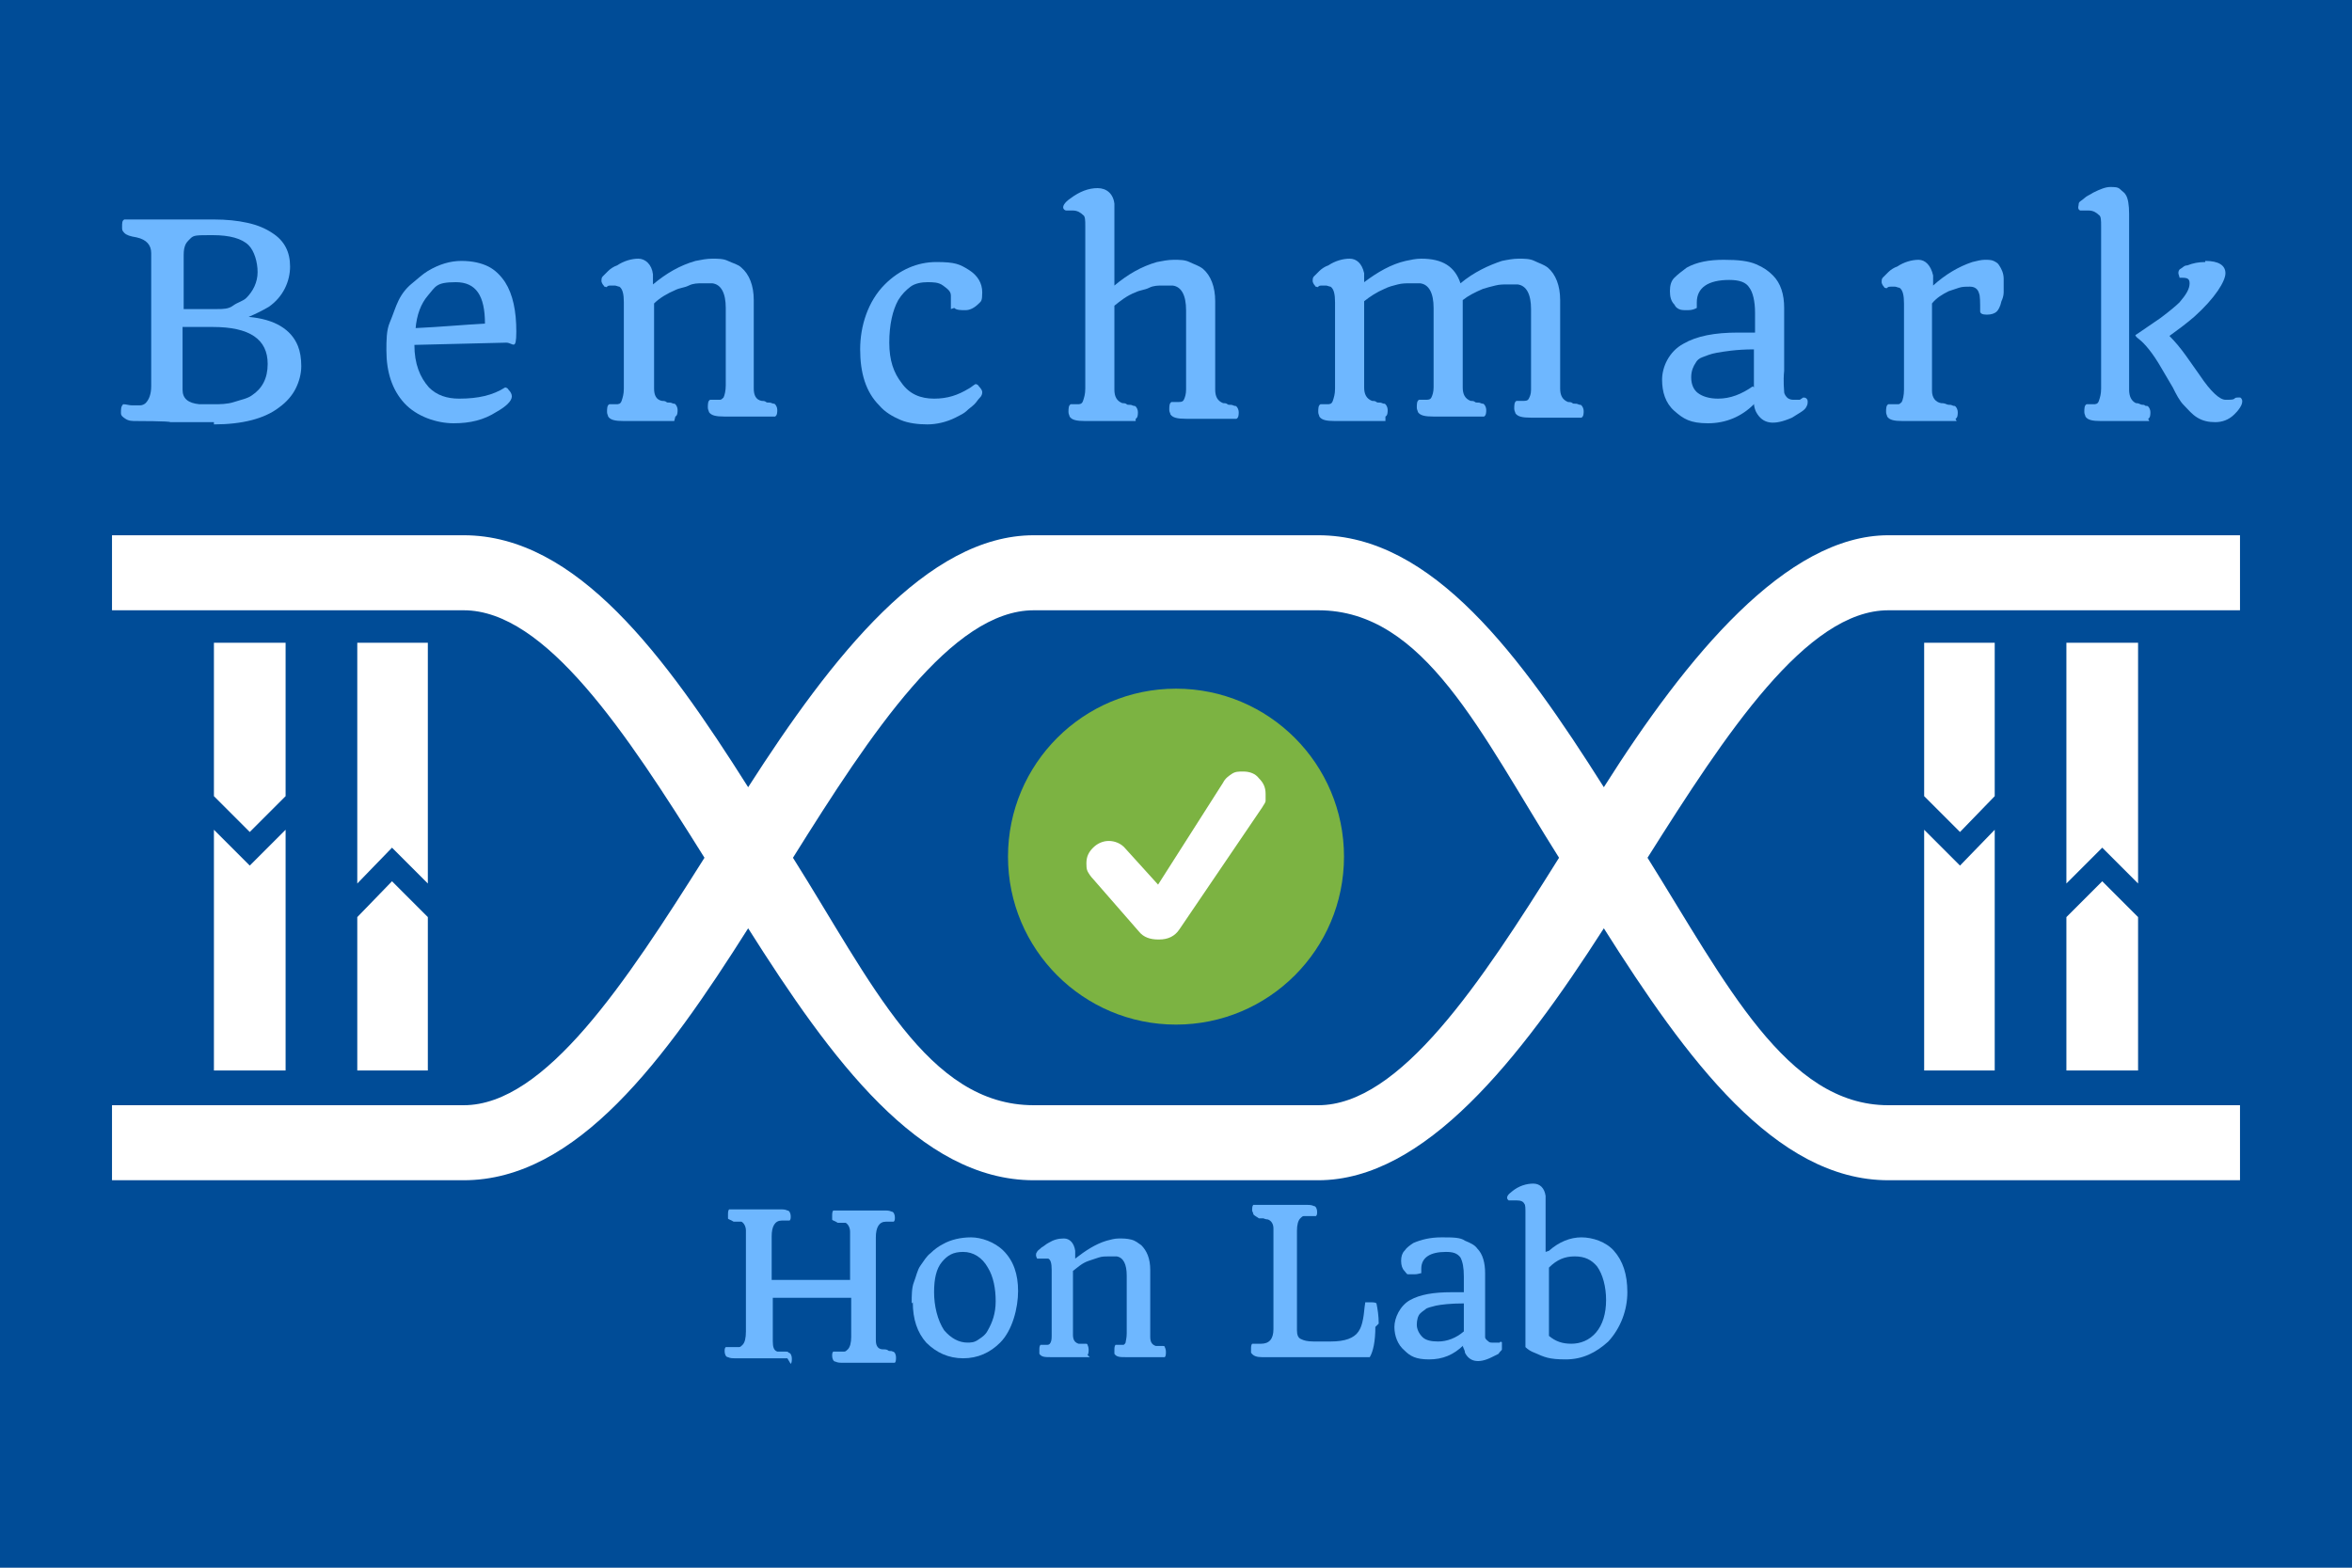
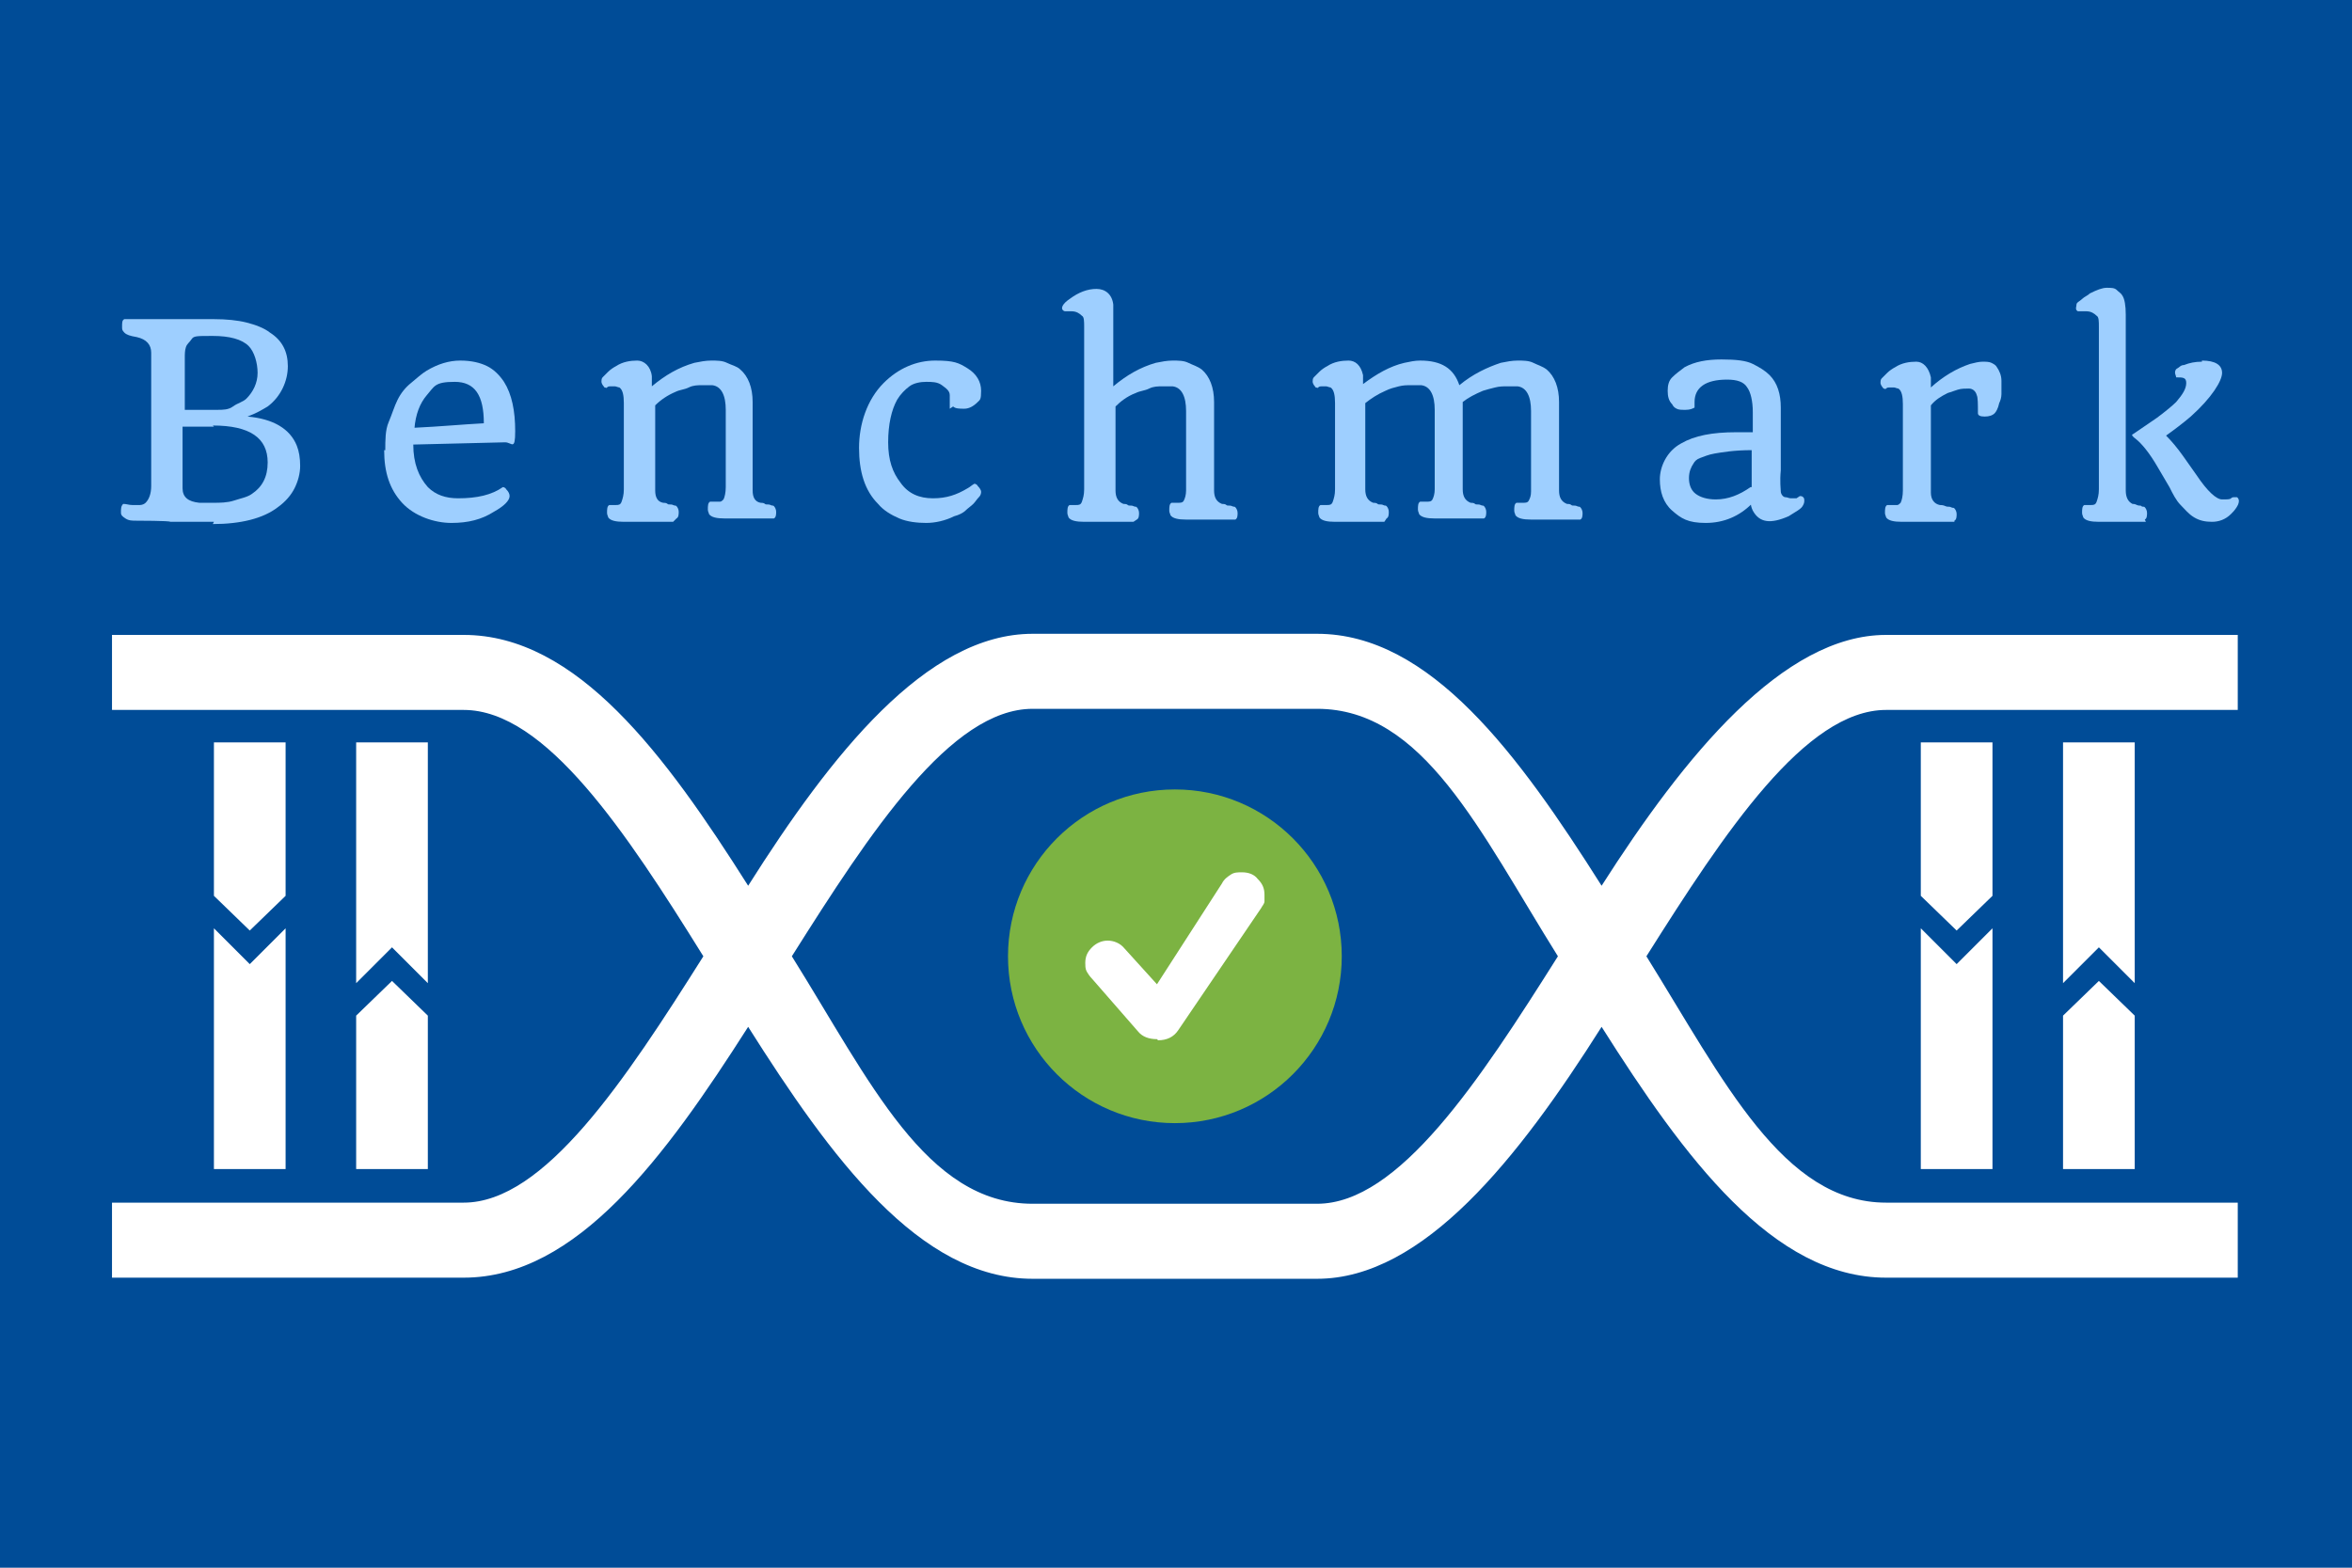
<svg xmlns="http://www.w3.org/2000/svg" id="Layer_2" version="1.1" viewBox="0 0 210 140">
  <rect width="210" height="140" style="fill: #004c97;" />
-   <g>
-     <g style="fill: #6eb7ff;">
-       <path d="M70.3,121.3c-.1,0-.4,0-.9,0h-3.7c-.3,0-.5,0-.7-.1-.2,0-.3-.3-.3-.5s0-.3.1-.4c.2,0,.5,0,.7,0s.4,0,.5,0c.1,0,.2-.1.3-.2.2-.2.3-.6.3-1.2v-9c0-.4-.2-.7-.4-.8,0,0-.2,0-.3,0h-.4c-.3-.2-.5-.2-.5-.3,0-.1,0-.2,0-.3,0-.2,0-.4.1-.5.1,0,.4,0,.9,0h3.6c.3,0,.5,0,.7.1.2,0,.3.3.3.5s0,.3-.1.4c-.2,0-.5,0-.7,0-.6,0-.9.5-.9,1.4v3.9h7v-4.3c0-.4-.2-.7-.4-.8,0,0-.2,0-.3,0h-.4c-.3-.2-.5-.2-.5-.3,0-.1,0-.2,0-.3,0-.2,0-.4.1-.5.1,0,.4,0,.9,0h3.6c.3,0,.5,0,.7.1.2,0,.3.3.3.5s0,.3-.1.4c-.2,0-.5,0-.7,0-.6,0-.9.5-.9,1.4v9c0,.3,0,.5.1.7.1.2.3.3.5.3.2,0,.4,0,.5.1s.3,0,.4.1c.2,0,.3.3.3.5s0,.4-.1.5c-.1,0-.4,0-.9,0h-3.7c-.3,0-.5,0-.7-.1-.2,0-.3-.3-.3-.5s0-.3.1-.4c.2,0,.4,0,.6,0s.3,0,.4,0,.2-.1.3-.2c.2-.2.3-.6.3-1.1v-3.5h-7v3.9c0,.5.1.8.4.9,0,0,.2,0,.3,0s.3,0,.4,0,.3,0,.3.1c.2,0,.3.3.3.5s0,.4-.1.5Z" />
-       <path d="M81.4,116.4c0-.7,0-1.4.2-1.9s.3-1.1.6-1.5.5-.8.9-1.1c.3-.3.7-.6,1.1-.8.7-.4,1.6-.6,2.5-.6s2.1.4,2.9,1.2c.9.9,1.3,2.1,1.3,3.6s-.5,3.5-1.6,4.6c-.9.9-2,1.4-3.3,1.4s-2.4-.5-3.3-1.4c-.8-.9-1.2-2.1-1.2-3.6ZM86.3,119.9c.4,0,.7,0,1.1-.3.3-.2.6-.4.8-.8.4-.7.7-1.5.7-2.6s-.2-2.2-.7-3c-.5-.9-1.3-1.4-2.2-1.4s-1.4.3-1.9.9c-.5.6-.7,1.5-.7,2.7s.3,2.5.9,3.4c.6.7,1.3,1.1,2.1,1.1Z" />
-       <path d="M97.3,121.2c-.1,0-.3,0-.6,0h-2.8c-.6,0-.9,0-1.1-.3,0,0,0-.2,0-.3,0-.2,0-.4.1-.5.1,0,.3,0,.5,0s.3,0,.4-.2.1-.4.1-.8v-5.7c0-.6-.1-.9-.3-1,0,0-.2,0-.3,0s-.2,0-.3,0-.1,0-.2,0,0,0-.1,0c0,0,0,0-.1,0,0,0-.1-.2-.1-.3s0-.2.1-.3c0-.1.2-.2.4-.4.2-.1.4-.3.6-.4.5-.3.9-.4,1.4-.4s.9.4,1,1.1c0,.2,0,.4,0,.7.9-.7,1.8-1.3,2.8-1.6.4-.1.7-.2,1.1-.2s.7,0,1.1.1.6.3.9.5c.5.5.8,1.2.8,2.2v6c0,.5.2.7.5.8,0,0,.2,0,.3,0s.2,0,.3,0,.2,0,.2.1c0,0,.1.2.1.4s0,.4-.1.5c-.1,0-.3,0-.6,0h-2.8c-.6,0-.9,0-1.1-.3,0,0,0-.2,0-.3,0-.2,0-.4.1-.5.1,0,.3,0,.4,0s.2,0,.3,0c0,0,.1,0,.2-.2,0-.1.1-.4.1-.8v-5.2c0-1-.3-1.6-.9-1.7-.2,0-.4,0-.7,0s-.6,0-.9.1-.6.2-.9.3c-.6.2-1,.6-1.4.9v5.7c0,.5.2.7.5.8,0,0,.2,0,.3,0s.2,0,.3,0,.2,0,.2.1c0,0,.1.2.1.4s0,.4-.1.5Z" />
-       <path d="M122.8,118.5c0,1.3-.2,2.2-.5,2.7h-9.6c-.5,0-.8-.1-1-.4,0,0,0-.2,0-.3,0-.2,0-.4.1-.5.2,0,.5,0,.8,0,.7,0,1.1-.4,1.1-1.3v-9c0-.4-.2-.7-.5-.8,0,0-.2,0-.4-.1h-.4c-.3-.2-.5-.3-.5-.4,0-.1-.1-.2-.1-.3,0-.2,0-.4.1-.5.1,0,.4,0,.9,0h3.8c.3,0,.5,0,.7.1.2,0,.3.3.3.5s0,.3-.1.4c-.2,0-.4,0-.6,0s-.4,0-.5,0c-.1,0-.2.1-.3.2-.2.2-.3.6-.3,1.1v8.9c0,.4.1.7.4.8.2.1.5.2,1.1.2h.7s.8,0,.8,0c1.3,0,2.1-.3,2.5-.9.2-.3.3-.6.4-1.1s.1-.9.2-1.5c0,0,.2,0,.4,0,.3,0,.5,0,.6.1.1.5.2,1.1.2,1.8Z" />
-       <path d="M130.7,120.1c-.9.9-1.9,1.3-3.1,1.3s-1.7-.3-2.2-.8c-.6-.5-.9-1.3-.9-2.1s.5-1.9,1.4-2.4c.9-.5,2.1-.7,3.7-.7h1.1c0-.2,0-.4,0-.7v-.7c0-.8-.1-1.3-.3-1.7-.3-.4-.7-.5-1.3-.5-1.4,0-2.2.5-2.2,1.5,0,.2,0,.3,0,.4-.1,0-.3.1-.6.1s-.5,0-.6,0-.2-.2-.3-.3c-.2-.2-.3-.5-.3-.9s.1-.7.3-.9c.2-.3.5-.5.8-.7.7-.3,1.5-.5,2.5-.5s1.7,0,2.1.3c.5.2.9.4,1.1.7.5.5.7,1.3.7,2.2v4.2c0,.8,0,1.3,0,1.5s.2.3.3.4.2.1.4.1.3,0,.4,0h.2c0-.1.2-.1.2,0,0,0,0,.2,0,.3s0,.2,0,.3-.2.2-.3.4c-.2.1-.4.2-.6.3-1.2.6-2,.4-2.4-.4,0-.2-.1-.3-.2-.6ZM130.7,118.9c0-.8,0-1.7,0-2.5-1.2,0-2,.1-2.5.2-.4.1-.8.2-.9.3s-.3.2-.5.4c-.2.2-.3.6-.3,1s.2.8.5,1.1c.3.3.8.4,1.4.4.8,0,1.6-.3,2.3-.9Z" />
-       <path d="M138.3,111.7c.9-.8,1.9-1.2,2.9-1.2s2.2.4,2.9,1.2c.8.9,1.2,2.1,1.2,3.7s-.6,3.2-1.7,4.4c-1.1,1-2.3,1.6-3.8,1.6s-1.9-.2-2.8-.6c-.3-.1-.6-.3-.8-.5v-12c0-.4,0-.7-.1-.8-.1-.2-.3-.3-.7-.3s-.3,0-.4,0c-.1,0-.2,0-.3,0,0,0,0,0-.1-.1-.1-.2,0-.4.4-.7.6-.5,1.3-.7,1.9-.7s1,.4,1.1,1.1c0,.2,0,.4,0,.7v4.3ZM138.3,113.1v6.2c.6.5,1.2.7,2,.7s1.6-.3,2.2-1c.6-.7.9-1.7.9-2.9s-.3-2.3-.8-3c-.5-.6-1.1-.9-2-.9s-1.6.3-2.3,1Z" />
-     </g>
-     <g style="fill: #6eb7ff;">
-       <path d="M19.1,37.7h-3.9c0-.1-3-.1-3-.1-.4,0-.7,0-1-.2s-.4-.3-.4-.5c0-.4,0-.6.2-.8.3,0,.5.1.8.1s.5,0,.7,0,.4-.1.5-.2c.3-.3.5-.8.5-1.5v-11.9c0-.7-.4-1.2-1.3-1.4-.6-.1-.9-.2-1.1-.4s-.2-.3-.2-.5c0-.4,0-.6.2-.7.1,0,.3,0,.4,0h3.5c.4,0,.8,0,1.5,0s1.5,0,2.6,0,2.1.1,3,.3,1.6.5,2.2.9c1.1.7,1.6,1.7,1.6,3s-.6,2.7-1.9,3.6c-.5.3-1.1.6-1.8.9,2.3.2,3.8,1.1,4.4,2.6.2.5.3,1.1.3,1.8s-.2,1.4-.5,2-.8,1.2-1.5,1.7c-1.3,1-3.3,1.5-5.8,1.5ZM16.3,27.6h1.8c.4,0,.8,0,1.3,0s1,0,1.4-.3.9-.4,1.2-.7c.6-.6,1-1.4,1-2.3s-.3-1.9-.8-2.4c-.6-.6-1.7-.9-3.2-.9s-1.7,0-2,.3-.4.4-.5.7-.1.6-.1,1v4.6ZM19.1,29.2c-1.3,0-2.2,0-2.8,0v5.6c0,.8.5,1.2,1.5,1.3.3,0,.8,0,1.3,0s1.2,0,1.8-.2,1.2-.3,1.6-.6c.9-.6,1.4-1.5,1.4-2.8,0-2.2-1.6-3.3-4.9-3.3Z" />
-       <path d="M34.5,31.3c0-.9,0-1.8.3-2.5s.5-1.4.8-2,.7-1.1,1.2-1.5.9-.8,1.4-1.1c1-.6,2-.9,3-.9s1.8.2,2.4.5,1.1.8,1.5,1.4c.7,1.1,1,2.6,1,4.4s-.3,1-.9,1l-8.2.2c0,1.7.5,2.9,1.3,3.8.7.7,1.6,1,2.7,1,1.7,0,3-.3,4.1-1,0,0,.2,0,.3.2.2.2.3.4.3.6,0,.4-.5.9-1.4,1.4-1.1.7-2.3,1-3.8,1s-3.3-.6-4.4-1.8c-1.1-1.2-1.6-2.8-1.6-4.7ZM37.1,29.3c2.2-.1,4.3-.3,6.2-.4,0-2.5-.8-3.7-2.6-3.7s-1.8.4-2.5,1.2c-.6.7-1,1.7-1.1,3Z" />
-       <path d="M60.2,37.6c-.2,0-.4,0-.8,0h-3.7c-.8,0-1.2-.1-1.4-.4,0-.1-.1-.2-.1-.4,0-.3,0-.6.2-.7.2,0,.4,0,.6,0s.4,0,.5-.3.2-.6.2-1.1v-7.7c0-.7-.1-1.2-.4-1.4-.1,0-.3-.1-.4-.1s-.3,0-.4,0-.2,0-.3.1-.1,0-.2,0,0,0-.1-.1c-.1-.1-.2-.3-.2-.4s0-.3.1-.4.3-.3.5-.5.5-.4.8-.5c.6-.4,1.3-.6,1.9-.6s1.2.5,1.3,1.4c0,.3,0,.6,0,.9,1.2-1,2.4-1.7,3.8-2.1.5-.1,1-.2,1.5-.2s1,0,1.4.2.9.3,1.2.6c.7.6,1.1,1.6,1.1,2.9v7.9c0,.6.2,1,.7,1.1.1,0,.3,0,.4.1s.3,0,.5.1.2,0,.3.1c.1.1.2.3.2.5s0,.5-.2.6c-.2,0-.4,0-.8,0h-3.7c-.8,0-1.2-.1-1.4-.4,0-.1-.1-.2-.1-.4,0-.3,0-.6.2-.7.2,0,.4,0,.5,0s.3,0,.4,0,.2-.1.3-.2c.1-.2.2-.6.2-1.1v-6.9c0-1.3-.4-2.1-1.2-2.2-.2,0-.5,0-.9,0s-.8,0-1.2.2-.8.2-1.2.4c-.7.3-1.4.7-1.9,1.2v7.6c0,.6.2,1,.7,1.1.1,0,.3,0,.4.1s.3,0,.5.1.2,0,.3.1c.1.1.2.3.2.5s0,.5-.2.6Z" />
-       <path d="M84.9,27.6v-.4c0-.1,0-.4,0-.8s-.3-.6-.7-.9-.9-.3-1.4-.3-1.1.1-1.5.4-.8.7-1.1,1.2c-.5.9-.8,2.2-.8,3.8s.4,2.7,1.1,3.6c.7,1,1.7,1.4,2.9,1.4s2.1-.3,3.1-.9c.2-.1.4-.3.6-.4,0,0,.2,0,.3.2.2.2.3.4.3.5s0,.3-.2.5-.3.4-.5.6-.5.4-.7.6-.6.4-1,.6c-.8.4-1.7.6-2.5.6s-1.7-.1-2.4-.4-1.4-.7-1.9-1.3c-1.2-1.2-1.7-2.9-1.7-5s.7-4.3,2.2-5.8c1.3-1.3,2.9-2,4.6-2s2.1.2,2.9.7c.8.5,1.2,1.2,1.2,2s-.1.8-.3,1c-.4.4-.8.6-1.2.6s-.8,0-1-.2Z" />
-       <path d="M101.4,37.6c-.2,0-.4,0-.8,0h-3.7c-.8,0-1.2-.1-1.4-.4,0-.1-.1-.2-.1-.4,0-.3,0-.6.2-.7.2,0,.4,0,.6,0s.4,0,.5-.3.2-.6.2-1.1v-14.5c0-.5,0-.9-.2-1-.2-.2-.5-.4-.9-.4h-.2c0,0-.2,0-.2,0s-.2,0-.2,0-.1,0-.2-.1c-.2-.2,0-.6.6-1,.8-.6,1.6-.9,2.4-.9s1.4.5,1.5,1.4c0,.3,0,.6,0,.9v6.4c1.2-1,2.4-1.7,3.8-2.1.5-.1,1-.2,1.5-.2s1,0,1.4.2.8.3,1.2.6c.7.6,1.1,1.6,1.1,2.9v7.9c0,.6.2,1,.7,1.2.1,0,.3,0,.4.1s.3,0,.5.1.2,0,.3.1c.1.1.2.3.2.5s0,.5-.2.6c-.2,0-.4,0-.8,0h-3.7c-.8,0-1.2-.1-1.4-.4,0-.1-.1-.2-.1-.4,0-.3,0-.6.2-.7.2,0,.4,0,.6,0s.4,0,.5-.2.2-.5.2-.9v-7.1c0-1.3-.4-2.1-1.2-2.2-.2,0-.5,0-.9,0s-.8,0-1.2.2-.8.2-1.2.4c-.8.3-1.4.8-1.9,1.2v7.5c0,.6.2,1,.7,1.2.1,0,.3,0,.4.1s.3,0,.5.1.2,0,.3.1c.1.1.2.3.2.5s0,.5-.2.6Z" />
-       <path d="M123.7,37.6c-.2,0-.4,0-.8,0h-3.7c-.8,0-1.2-.1-1.4-.4,0-.1-.1-.2-.1-.4,0-.3,0-.6.2-.7.2,0,.4,0,.6,0s.4,0,.5-.3.2-.6.2-1.1v-7.7c0-.7-.1-1.2-.4-1.4-.1,0-.3-.1-.4-.1s-.3,0-.4,0-.2,0-.3.1-.1,0-.2,0,0,0-.1-.1c-.1-.1-.2-.3-.2-.4s0-.3.1-.4.3-.3.5-.5.5-.4.8-.5c.6-.4,1.3-.6,1.9-.6s1.1.4,1.3,1.3c0,.3,0,.5,0,.8,1.2-.9,2.4-1.6,3.7-1.9.5-.1.9-.2,1.4-.2,1.9,0,3,.7,3.5,2.2,1.2-1,2.5-1.6,3.7-2,.5-.1,1-.2,1.5-.2s1,0,1.4.2.8.3,1.2.6c.7.6,1.1,1.6,1.1,2.9v7.9c0,.6.2,1,.7,1.2.1,0,.3,0,.4.1s.3,0,.5.1.2,0,.3.1c.1.1.2.3.2.5s0,.5-.2.6c-.2,0-.4,0-.8,0h-3.7c-.8,0-1.2-.1-1.4-.4,0-.1-.1-.2-.1-.4,0-.3,0-.6.2-.7.2,0,.4,0,.6,0s.4,0,.5-.2.2-.4.2-.8v-7.2c0-1.3-.4-2.1-1.2-2.2-.2,0-.5,0-.9,0s-.7,0-1.1.1-.8.2-1.1.3c-.7.3-1.3.6-1.8,1v7.8c0,.6.2,1,.7,1.2.1,0,.3,0,.4.1s.3,0,.5.1.2,0,.3.1c.1.1.2.3.2.5s0,.5-.2.6c-.2,0-.4,0-.8,0h-3.7c-.8,0-1.2-.1-1.4-.4,0-.1-.1-.2-.1-.4,0-.3,0-.6.2-.7.2,0,.4,0,.6,0s.4,0,.5-.2.2-.5.2-.9v-7.1c0-1.3-.4-2.1-1.2-2.2-.2,0-.5,0-.9,0s-.7,0-1.1.1-.8.2-1.2.4c-.7.3-1.3.7-1.8,1.1v7.7c0,.6.2,1,.7,1.2.1,0,.3,0,.4.1s.3,0,.5.1.2,0,.3.1c.1.1.2.3.2.5s0,.5-.2.6Z" />
-       <path d="M156.6,36.1c-1.1,1.1-2.5,1.7-4.1,1.7s-2.2-.4-3-1.1c-.8-.7-1.1-1.7-1.1-2.8s.6-2.5,1.9-3.2c1.2-.7,2.8-1,4.9-1h1.5c0-.3,0-.6,0-.9v-.9c0-1-.2-1.8-.5-2.2-.3-.5-.9-.7-1.8-.7-1.9,0-2.9.7-2.9,2,0,.2,0,.4,0,.5-.2.1-.4.2-.8.2s-.6,0-.8-.1-.3-.2-.4-.4c-.3-.3-.4-.7-.4-1.2s.1-.9.4-1.2.7-.6,1.1-.9c.9-.5,2-.7,3.3-.7s2.2.1,2.9.4,1.1.6,1.5,1c.7.7,1,1.7,1,2.9v5.6c-.1,1,0,1.7,0,1.9s.2.5.4.6.3.1.5.1.4,0,.5,0l.3-.2c.1,0,.2,0,.3.1s.1.2.1.3,0,.2-.1.4-.2.3-.5.5-.5.3-.8.5c-1.6.7-2.6.6-3.2-.5-.1-.2-.2-.5-.2-.8ZM156.6,34.6c0-1.1,0-2.2,0-3.4-1.6,0-2.7.2-3.3.3s-1,.3-1.3.4-.5.3-.6.5c-.2.3-.4.7-.4,1.3s.2,1.1.6,1.4,1,.5,1.8.5c1.1,0,2.1-.4,3.1-1.1Z" style="fill: #6eb7ff;" />
-       <path d="M174.7,37.6c-.2,0-.4,0-.8,0h-4c-.8,0-1.2-.1-1.4-.4,0-.1-.1-.2-.1-.4,0-.3,0-.6.2-.7.2,0,.4,0,.5,0s.3,0,.4,0,.2-.1.3-.2c.1-.2.2-.6.2-1.1v-7.7c0-.7-.1-1.2-.4-1.4-.1,0-.3-.1-.4-.1s-.3,0-.4,0-.2,0-.3.1-.1,0-.2,0,0,0-.1-.1c-.1-.1-.2-.3-.2-.4s0-.3.1-.4.3-.3.5-.5.5-.4.8-.5c.6-.4,1.3-.6,1.9-.6s1.1.5,1.3,1.4c0,.3,0,.6,0,.9,1.1-1,2.3-1.7,3.5-2.1.4-.1.8-.2,1.1-.2s.6,0,.8.1.4.2.5.4c.2.3.4.7.4,1.2s0,.9,0,1.2-.1.6-.2.8c-.1.5-.3.8-.4.9-.2.2-.5.3-.9.3s-.6-.1-.6-.3c0-.8,0-1.4-.1-1.6-.1-.4-.4-.6-.8-.6s-.7,0-1,.1-.6.2-.9.3c-.6.3-1.1.6-1.5,1.1v7.8c0,.6.3,1,.8,1.1.1,0,.3,0,.5.1s.3,0,.5.1.2,0,.3.1c.1.1.2.3.2.5s0,.5-.2.6Z" style="fill: #6eb7ff;" />
-       <path d="M191.9,37.6c-.2,0-.4,0-.8,0h-3.5c-.8,0-1.2-.1-1.4-.4,0-.1-.1-.2-.1-.4,0-.3,0-.6.2-.7.2,0,.4,0,.6,0s.4,0,.5-.3.2-.6.2-1.1v-14.5c0-.5,0-.9-.2-1-.2-.2-.5-.4-.9-.4s-.3,0-.4,0-.2,0-.3,0-.1,0-.2-.1c-.1-.2,0-.3,0-.5s.3-.3.5-.5.5-.3.8-.5c.6-.3,1.1-.5,1.5-.5s.7,0,.9.2.4.3.5.5c.2.3.3.9.3,1.7v15.7c0,.6.2,1,.6,1.2.1,0,.2,0,.4.1s.3,0,.4.1.2,0,.3.1c.1.1.2.3.2.5s0,.5-.2.6ZM196.9,23.3c1.2,0,1.8.4,1.8,1.1s-.9,2.2-2.8,3.9c-.7.6-1.5,1.2-2.2,1.7.5.5,1,1.1,1.5,1.8l1.2,1.7c1,1.5,1.8,2.2,2.3,2.2s.7,0,.8-.1.2-.1.3-.1.1,0,.2,0,.2.2.2.3,0,.3-.2.6-.3.4-.5.6c-.5.5-1.1.7-1.7.7s-1.1-.1-1.6-.4-.8-.7-1.2-1.1-.7-1-1-1.6l-1-1.7c-.8-1.4-1.5-2.2-2-2.6-.3-.2-.4-.4-.3-.4l.3-.2,1.9-1.3c.8-.6,1.4-1.1,1.7-1.4.6-.7.9-1.2.9-1.7s-.3-.5-.9-.5c0-.1-.1-.3-.1-.4s0-.3.2-.4.3-.3.6-.3c.5-.2,1-.3,1.6-.3Z" style="fill: #6eb7ff;" />
-     </g>
+   <g style="fill: #9ecfff;">
+     <path d="M19.1,46.6h-3.9c0-.1-3-.1-3-.1-.4,0-.7,0-1-.2s-.4-.3-.4-.5c0-.4,0-.6.2-.8.3,0,.5.1.8.1s.5,0,.7,0,.4-.1.5-.2c.3-.3.5-.8.5-1.5v-11.9c0-.7-.4-1.2-1.3-1.4-.6-.1-.9-.2-1.1-.4s-.2-.3-.2-.5c0-.4,0-.6.2-.7.1,0,.3,0,.4,0h3.5c.4,0,.8,0,1.5,0s1.5,0,2.6,0,2.1.1,2.9.3,1.6.5,2.1.9c1.1.7,1.6,1.7,1.6,3s-.6,2.7-1.8,3.6c-.5.3-1,.6-1.8.9,2.3.2,3.8,1.1,4.4,2.6.2.5.3,1.1.3,1.8s-.2,1.4-.5,2-.8,1.2-1.5,1.7c-1.3,1-3.3,1.5-5.8,1.5ZM16.3,36.6h1.8c.4,0,.8,0,1.3,0s1,0,1.4-.3.9-.4,1.2-.7c.6-.6,1-1.4,1-2.3s-.3-1.9-.8-2.4c-.6-.6-1.7-.9-3.2-.9s-1.7,0-1.9.3-.4.4-.5.7-.1.6-.1,1v4.6ZM19.1,38.1c-1.3,0-2.2,0-2.8,0v5.5c0,.8.5,1.2,1.5,1.3.3,0,.8,0,1.3,0s1.2,0,1.8-.2,1.2-.3,1.6-.6c.9-.6,1.4-1.5,1.4-2.8,0-2.2-1.6-3.3-4.9-3.3Z" />
+     <path d="M34.4,40.2c0-.9,0-1.8.3-2.5s.5-1.4.8-2,.7-1.1,1.2-1.5.9-.8,1.4-1.1c1-.6,2-.9,3-.9s1.8.2,2.4.5,1.1.8,1.5,1.4c.7,1.1,1,2.6,1,4.4s-.3,1-.9,1l-8.2.2c0,1.7.5,2.9,1.3,3.8.7.7,1.6,1,2.7,1,1.7,0,3-.3,4-1,0,0,.2,0,.3.2.2.2.3.4.3.6,0,.4-.5.9-1.4,1.4-1.1.7-2.3,1-3.8,1s-3.3-.6-4.4-1.8c-1.1-1.2-1.6-2.7-1.6-4.7ZM37,38.2c2.2-.1,4.3-.3,6.2-.4,0-2.5-.8-3.7-2.6-3.7s-1.8.4-2.5,1.2c-.6.7-1,1.7-1.1,3Z" />
+     <path d="M60.1,46.6c-.2,0-.4,0-.7,0h-3.7c-.7,0-1.2-.1-1.4-.4,0-.1-.1-.2-.1-.4,0-.3,0-.6.2-.7.2,0,.4,0,.6,0s.4,0,.5-.3.2-.6.2-1.1v-7.7c0-.7-.1-1.2-.4-1.4-.1,0-.3-.1-.4-.1s-.3,0-.4,0-.2,0-.3.1-.1,0-.2,0,0,0-.1-.1c-.1-.1-.2-.3-.2-.4s0-.3.1-.4.3-.3.5-.5.5-.4.7-.5c.6-.4,1.3-.5,1.9-.5s1.2.5,1.3,1.4c0,.3,0,.6,0,.9,1.2-1,2.4-1.7,3.8-2.1.5-.1,1-.2,1.5-.2s1,0,1.4.2.9.3,1.2.6c.7.6,1.1,1.6,1.1,2.9v7.9c0,.6.2,1,.7,1.1.1,0,.3,0,.4.1s.3,0,.5.1.2,0,.3.1c.1.1.2.3.2.5s0,.5-.2.6c-.2,0-.4,0-.7,0h-3.7c-.7,0-1.2-.1-1.4-.4,0-.1-.1-.2-.1-.4,0-.3,0-.6.2-.7.2,0,.4,0,.5,0s.3,0,.4,0,.2-.1.3-.2c.1-.2.2-.6.2-1.1v-6.9c0-1.3-.4-2.1-1.2-2.2-.2,0-.5,0-.9,0s-.8,0-1.2.2-.8.2-1.2.4c-.7.3-1.3.7-1.8,1.2v7.6c0,.6.2,1,.7,1.1.1,0,.3,0,.4.1s.3,0,.5.1.2,0,.3.1c.1.1.2.3.2.5s0,.5-.2.6Z" />
+     <path d="M84.8,36.5v-.4c0-.1,0-.4,0-.8s-.3-.6-.7-.9-.9-.3-1.4-.3-1.1.1-1.5.4-.8.7-1.1,1.2c-.5.9-.8,2.2-.8,3.8s.4,2.7,1.1,3.6c.7,1,1.7,1.4,2.9,1.4s2.1-.3,3.1-.9c.2-.1.4-.3.6-.4,0,0,.2,0,.3.2.2.2.3.4.3.5s0,.3-.2.5-.3.4-.5.6-.5.4-.7.6-.6.4-1,.5c-.8.4-1.7.6-2.5.6s-1.7-.1-2.4-.4-1.4-.7-1.9-1.3c-1.2-1.2-1.7-2.9-1.7-5s.7-4.3,2.2-5.8c1.3-1.3,2.9-2,4.6-2s2.1.2,2.9.7c.8.5,1.2,1.2,1.2,2s-.1.8-.3,1c-.4.4-.8.6-1.2.6s-.8,0-1-.2Z" />
+     <path d="M101.2,46.6c-.2,0-.4,0-.7,0h-3.7c-.7,0-1.2-.1-1.4-.4,0-.1-.1-.2-.1-.4,0-.3,0-.6.2-.7.2,0,.4,0,.6,0s.4,0,.5-.3.2-.6.2-1.1v-14.5c0-.5,0-.9-.2-1-.2-.2-.5-.4-.9-.4h-.2c0,0-.2,0-.2,0s-.2,0-.2,0-.1,0-.2-.1c-.2-.2,0-.6.6-1,.8-.6,1.6-.9,2.4-.9s1.4.5,1.5,1.4c0,.3,0,.6,0,.9v6.4c1.2-1,2.4-1.7,3.8-2.1.5-.1,1-.2,1.5-.2s1,0,1.4.2.8.3,1.2.6c.7.6,1.1,1.6,1.1,2.9v7.9c0,.6.2,1,.7,1.2.1,0,.3,0,.4.1s.3,0,.5.1.2,0,.3.1c.1.1.2.3.2.5s0,.5-.2.6c-.2,0-.4,0-.7,0h-3.7c-.7,0-1.2-.1-1.4-.4,0-.1-.1-.2-.1-.4,0-.3,0-.6.2-.7.2,0,.4,0,.6,0s.4,0,.5-.2.2-.5.2-.9v-7.1c0-1.3-.4-2.1-1.2-2.2-.2,0-.5,0-.9,0s-.8,0-1.2.2-.8.2-1.2.4c-.8.3-1.4.8-1.8,1.2v7.5c0,.6.2,1,.7,1.2.1,0,.3,0,.4.1s.3,0,.5.1.2,0,.3.1c.1.1.2.3.2.5s0,.5-.2.6Z" />
+     <path d="M123.6,46.6c-.2,0-.4,0-.7,0h-3.7c-.7,0-1.2-.1-1.4-.4,0-.1-.1-.2-.1-.4,0-.3,0-.6.2-.7.2,0,.4,0,.6,0s.4,0,.5-.3.2-.6.2-1.1v-7.7c0-.7-.1-1.2-.4-1.4-.1,0-.3-.1-.4-.1s-.3,0-.4,0-.2,0-.3.1-.1,0-.2,0,0,0-.1-.1c-.1-.1-.2-.3-.2-.4s0-.3.1-.4.3-.3.5-.5.5-.4.7-.5c.6-.4,1.3-.5,1.9-.5s1.1.4,1.3,1.3c0,.3,0,.5,0,.8,1.2-.9,2.4-1.6,3.7-1.9.5-.1.9-.2,1.4-.2,1.9,0,3,.7,3.5,2.2,1.2-1,2.5-1.6,3.7-2,.5-.1,1-.2,1.5-.2s1,0,1.4.2.8.3,1.2.6c.7.6,1.1,1.6,1.1,2.9v7.9c0,.6.2,1,.7,1.2.1,0,.3,0,.4.1s.3,0,.5.1.2,0,.3.1c.1.1.2.3.2.5s0,.5-.2.6c-.2,0-.4,0-.7,0h-3.7c-.7,0-1.2-.1-1.4-.4,0-.1-.1-.2-.1-.4,0-.3,0-.6.2-.7.2,0,.4,0,.6,0s.4,0,.5-.2.2-.4.2-.8v-7.2c0-1.3-.4-2.1-1.2-2.2-.2,0-.5,0-.9,0s-.7,0-1.1.1-.8.2-1.1.3c-.7.3-1.3.6-1.8,1v7.8c0,.6.2,1,.7,1.2.1,0,.3,0,.4.1s.3,0,.5.1.2,0,.3.1c.1.1.2.3.2.5s0,.5-.2.6c-.2,0-.4,0-.7,0h-3.7c-.7,0-1.2-.1-1.4-.4,0-.1-.1-.2-.1-.4,0-.3,0-.6.2-.7.2,0,.4,0,.6,0s.4,0,.5-.2.2-.5.2-.9v-7.1c0-1.3-.4-2.1-1.2-2.2-.2,0-.5,0-.9,0s-.7,0-1.1.1-.8.2-1.2.4c-.7.3-1.3.7-1.8,1.1v7.7c0,.6.2,1,.7,1.2.1,0,.3,0,.4.1s.3,0,.5.1.2,0,.3.1c.1.1.2.3.2.5s0,.5-.2.6Z" />
+     <path d="M156.4,45c-1.1,1.1-2.5,1.7-4.1,1.7s-2.2-.4-3-1.1c-.8-.7-1.1-1.7-1.1-2.8s.6-2.5,1.9-3.2c1.2-.7,2.8-1,4.9-1h1.5c0-.3,0-.6,0-.9v-.9c0-1-.2-1.8-.5-2.2-.3-.5-.9-.7-1.8-.7-1.9,0-2.9.7-2.9,2,0,.2,0,.4,0,.5-.2.1-.4.2-.8.2s-.6,0-.8-.1-.3-.2-.4-.4c-.3-.3-.4-.7-.4-1.2s.1-.9.4-1.2.7-.6,1.1-.9c.9-.5,2-.7,3.3-.7s2.2.1,2.8.4,1.1.6,1.5,1c.7.7,1,1.7,1,2.9v5.6c-.1,1,0,1.7,0,1.9s.2.5.4.5.3.1.5.1.4,0,.5,0l.3-.2c.1,0,.2,0,.3.1s.1.2.1.3,0,.2-.1.4-.2.3-.5.5-.5.3-.8.5c-1.6.7-2.6.6-3.2-.5-.1-.2-.2-.5-.2-.8ZM156.4,43.5c0-1.1,0-2.2,0-3.3-1.6,0-2.7.2-3.3.3s-1,.3-1.3.4-.5.3-.6.5c-.2.3-.4.7-.4,1.3s.2,1.1.6,1.4,1,.5,1.8.5c1.1,0,2.1-.4,3.1-1.1Z" />
+     <path d="M174.5,46.6c-.2,0-.4,0-.7,0h-4c-.7,0-1.2-.1-1.4-.4,0-.1-.1-.2-.1-.4,0-.3,0-.6.2-.7.2,0,.4,0,.5,0s.3,0,.4,0,.2-.1.3-.2c.1-.2.2-.6.2-1.1v-7.7c0-.7-.1-1.2-.4-1.4-.1,0-.3-.1-.4-.1s-.3,0-.4,0-.2,0-.3.1-.1,0-.2,0,0,0-.1-.1c-.1-.1-.2-.3-.2-.4s0-.3.1-.4.3-.3.5-.5.5-.4.7-.5c.6-.4,1.3-.5,1.9-.5s1.1.5,1.3,1.4c0,.3,0,.6,0,.9,1.1-1,2.3-1.7,3.5-2.1.4-.1.8-.2,1.1-.2s.6,0,.8.1.4.2.5.4c.2.3.4.7.4,1.2s0,.9,0,1.2-.1.6-.2.8c-.1.5-.3.8-.4.9-.2.2-.5.3-.9.3s-.6-.1-.6-.3c0-.8,0-1.4-.1-1.6-.1-.4-.4-.6-.7-.6s-.7,0-1,.1-.6.2-.9.3c-.6.3-1.1.6-1.5,1.1v7.8c0,.6.3,1,.8,1.1.1,0,.3,0,.5.1s.3,0,.5.1.2,0,.3.1c.1.1.2.3.2.5s0,.5-.2.6Z" />
+     <path d="M191.6,46.6c-.2,0-.4,0-.7,0h-3.5c-.7,0-1.2-.1-1.4-.4,0-.1-.1-.2-.1-.4,0-.3,0-.6.2-.7.2,0,.4,0,.6,0s.4,0,.5-.3.2-.6.2-1.1v-14.5c0-.5,0-.9-.2-1-.2-.2-.5-.4-.9-.4s-.3,0-.4,0-.2,0-.3,0-.1,0-.2-.1c-.1-.2,0-.3,0-.5s.3-.3.5-.5.5-.3.7-.5c.6-.3,1.1-.5,1.5-.5s.7,0,.9.2.4.3.5.5c.2.3.3.9.3,1.7v15.7c0,.6.2,1,.6,1.2.1,0,.2,0,.4.1s.3,0,.4.1.2,0,.3.1c.1.1.2.3.2.5s0,.5-.2.6ZM196.6,32.2c1.2,0,1.8.4,1.8,1.1s-.9,2.2-2.8,3.9c-.7.6-1.5,1.2-2.2,1.7.5.5,1,1.1,1.5,1.8l1.2,1.7c1,1.5,1.8,2.2,2.3,2.2s.7,0,.8-.1.2-.1.3-.1.1,0,.2,0,.2.2.2.3,0,.3-.2.6-.3.4-.5.6c-.5.5-1.1.7-1.7.7s-1.1-.1-1.6-.4-.8-.7-1.2-1.1-.7-1-1-1.6l-1-1.7c-.8-1.4-1.5-2.2-2-2.6-.3-.2-.4-.4-.3-.4l.3-.2,1.9-1.3c.8-.6,1.4-1.1,1.7-1.4.6-.7.9-1.2.9-1.7s-.3-.5-.9-.5c0-.1-.1-.3-.1-.4s0-.3.2-.4.3-.3.6-.3c.5-.2,1-.3,1.6-.3Z" />
  </g>
  <g style="fill: #fff;">
-     <g>
-       <polygon points="187.7 75.7 190.9 78.9 190.9 57.4 184.5 57.4 184.5 78.9 187.7 75.7" />
-       <polygon points="187.7 78.7 184.5 81.9 184.5 95.6 190.9 95.6 190.9 81.9 187.7 78.7" />
-     </g>
-     <g>
-       <polygon points="175 74.3 178.1 71.1 178.1 57.4 171.8 57.4 171.8 71.1 175 74.3" />
-       <polygon points="175 77.3 171.8 74.1 171.8 95.6 178.1 95.6 178.1 74.1 175 77.3" />
-     </g>
-     <g>
-       <polygon points="35 75.7 38.2 78.9 38.2 57.4 31.9 57.4 31.9 78.9 35 75.7" />
-       <polygon points="35 78.7 31.9 81.9 31.9 95.6 38.2 95.6 38.2 81.9 35 78.7" />
-     </g>
-     <g>
-       <polygon points="22.3 74.3 25.5 71.1 25.5 57.4 19.1 57.4 19.1 71.1 22.3 74.3" />
-       <polygon points="22.3 77.3 19.1 74.1 19.1 95.6 25.5 95.6 25.5 74.1 22.3 77.3" />
-     </g>
-     <path d="M168.6,54.5c9.1,0,21.3,0,31.4,0v-6.7c-10.1,0-22.3,0-31.4,0s-18,10.8-25.4,22.5c-7.4-11.7-15.3-22.5-25.5-22.5s-11.1,0-12.7,0c-1.6,0-3.2,0-12.7,0s-18,10.8-25.5,22.5c-7.4-11.7-15.3-22.5-25.4-22.5H10v6.7h31.4c7.3,0,14.5,10.9,21.5,22.1-7,11.1-14.2,22.1-21.5,22.1H10v6.7h31.4c10.1,0,18-10.8,25.4-22.5,7.4,11.7,15.3,22.5,25.5,22.5s11.1,0,12.7,0c1.6,0,3.2,0,12.7,0s18-10.8,25.5-22.5c7.4,11.7,15.3,22.5,25.4,22.5s21.3,0,31.4,0v-6.7c-10.1,0-22.3,0-31.4,0s-14.5-10.9-21.5-22.1c7-11.1,14.2-22.1,21.5-22.1ZM117.7,98.7c-9.5,0-11.1,0-12.7,0-1.6,0-3.2,0-12.7,0s-14.5-11-21.5-22.1c7-11.2,14.2-22.1,21.5-22.1s11.1,0,12.7,0c1.6,0,3.2,0,12.7,0s14.5,11,21.5,22.1c-7,11.2-14.2,22.1-21.5,22.1Z" />
+     <polygon points="187.4 84.6 190.6 87.8 190.6 66.3 184.2 66.3 184.2 87.8 187.4 84.6" />
+     <polygon points="187.4 87.6 184.2 90.7 184.2 104.4 190.6 104.4 190.6 90.7 187.4 87.6" />
+     <polygon points="174.7 83.1 177.9 80 177.9 66.3 171.5 66.3 171.5 80 174.7 83.1" />
+     <polygon points="174.7 86.1 171.5 82.9 171.5 104.4 177.9 104.4 177.9 82.9 174.7 86.1" />
+     <polygon points="35 84.6 38.2 87.8 38.2 66.3 31.8 66.3 31.8 87.8 35 84.6" />
+     <polygon points="35 87.6 31.8 90.7 31.8 104.4 38.2 104.4 38.2 90.7 35 87.6" />
+     <polygon points="22.3 83.1 25.5 80 25.5 66.3 19.1 66.3 19.1 80 22.3 83.1" />
+     <polygon points="22.3 86.1 19.1 82.9 19.1 104.4 25.5 104.4 25.5 82.9 22.3 86.1" />
+     <path d="M168.4,63.4c9.1,0,21.2,0,31.4,0v-6.7c-10.1,0-22.2,0-31.4,0s-18,10.8-25.4,22.4c-7.4-11.7-15.3-22.5-25.4-22.5s-11.1,0-12.7,0c-1.6,0-3.2,0-12.7,0s-18,10.8-25.4,22.5c-7.4-11.7-15.3-22.4-25.4-22.4H10v6.7h31.4c7.3,0,14.5,10.9,21.4,22-7,11.1-14.2,22-21.4,22H10v6.7h31.4c10.1,0,18-10.8,25.4-22.4,7.4,11.7,15.3,22.5,25.4,22.5s11.1,0,12.7,0c1.6,0,3.2,0,12.7,0s18-10.8,25.4-22.5c7.4,11.7,15.3,22.4,25.4,22.4s21.2,0,31.4,0v-6.7c-10.1,0-22.2,0-31.4,0s-14.5-10.9-21.4-22c7-11.1,14.2-22,21.4-22ZM117.6,107.5c-9.5,0-11.1,0-12.7,0-1.6,0-3.2,0-12.7,0s-14.5-10.9-21.5-22.1c7-11.1,14.2-22.1,21.5-22.1s11.1,0,12.7,0c1.6,0,3.2,0,12.7,0s14.5,10.9,21.5,22.1c-7,11.1-14.2,22.1-21.5,22.1Z" />
  </g>
-   <circle cx="105" cy="76.5" r="15" style="fill: #7cb342;" />
-   <path d="M103.4,83.9c-.7,0-1.3-.2-1.7-.7l-4.1-4.7c-.2-.2-.4-.5-.5-.7s-.1-.5-.1-.7c0-.6.2-1,.6-1.4.4-.4.9-.6,1.4-.6s1.1.2,1.5.7l2.9,3.2,5.8-9.1c.2-.4.5-.6.8-.8.3-.2.6-.2,1-.2.6,0,1.1.2,1.4.6.4.4.6.8.6,1.4s0,.4,0,.6c0,.2-.2.4-.3.6l-7.4,10.9c-.4.6-1,.9-1.8.9Z" style="fill: #fff;" />
+   <circle cx="104.9" cy="85.4" r="14.9" style="fill: #7cb342;" />
+   <path d="M103.3,92.8c-.7,0-1.3-.2-1.7-.7l-4.1-4.7c-.2-.2-.4-.5-.5-.7s-.1-.5-.1-.7c0-.6.2-1,.6-1.4.4-.4.9-.6,1.4-.6s1.1.2,1.5.7l2.9,3.2,5.8-9c.2-.4.5-.6.8-.8.3-.2.6-.2,1-.2.6,0,1.1.2,1.4.6.4.4.6.8.6,1.4s0,.4,0,.6c0,.2-.2.4-.3.6l-7.4,10.9c-.4.6-1,.9-1.8.9Z" style="fill: #fff;" />
</svg>
